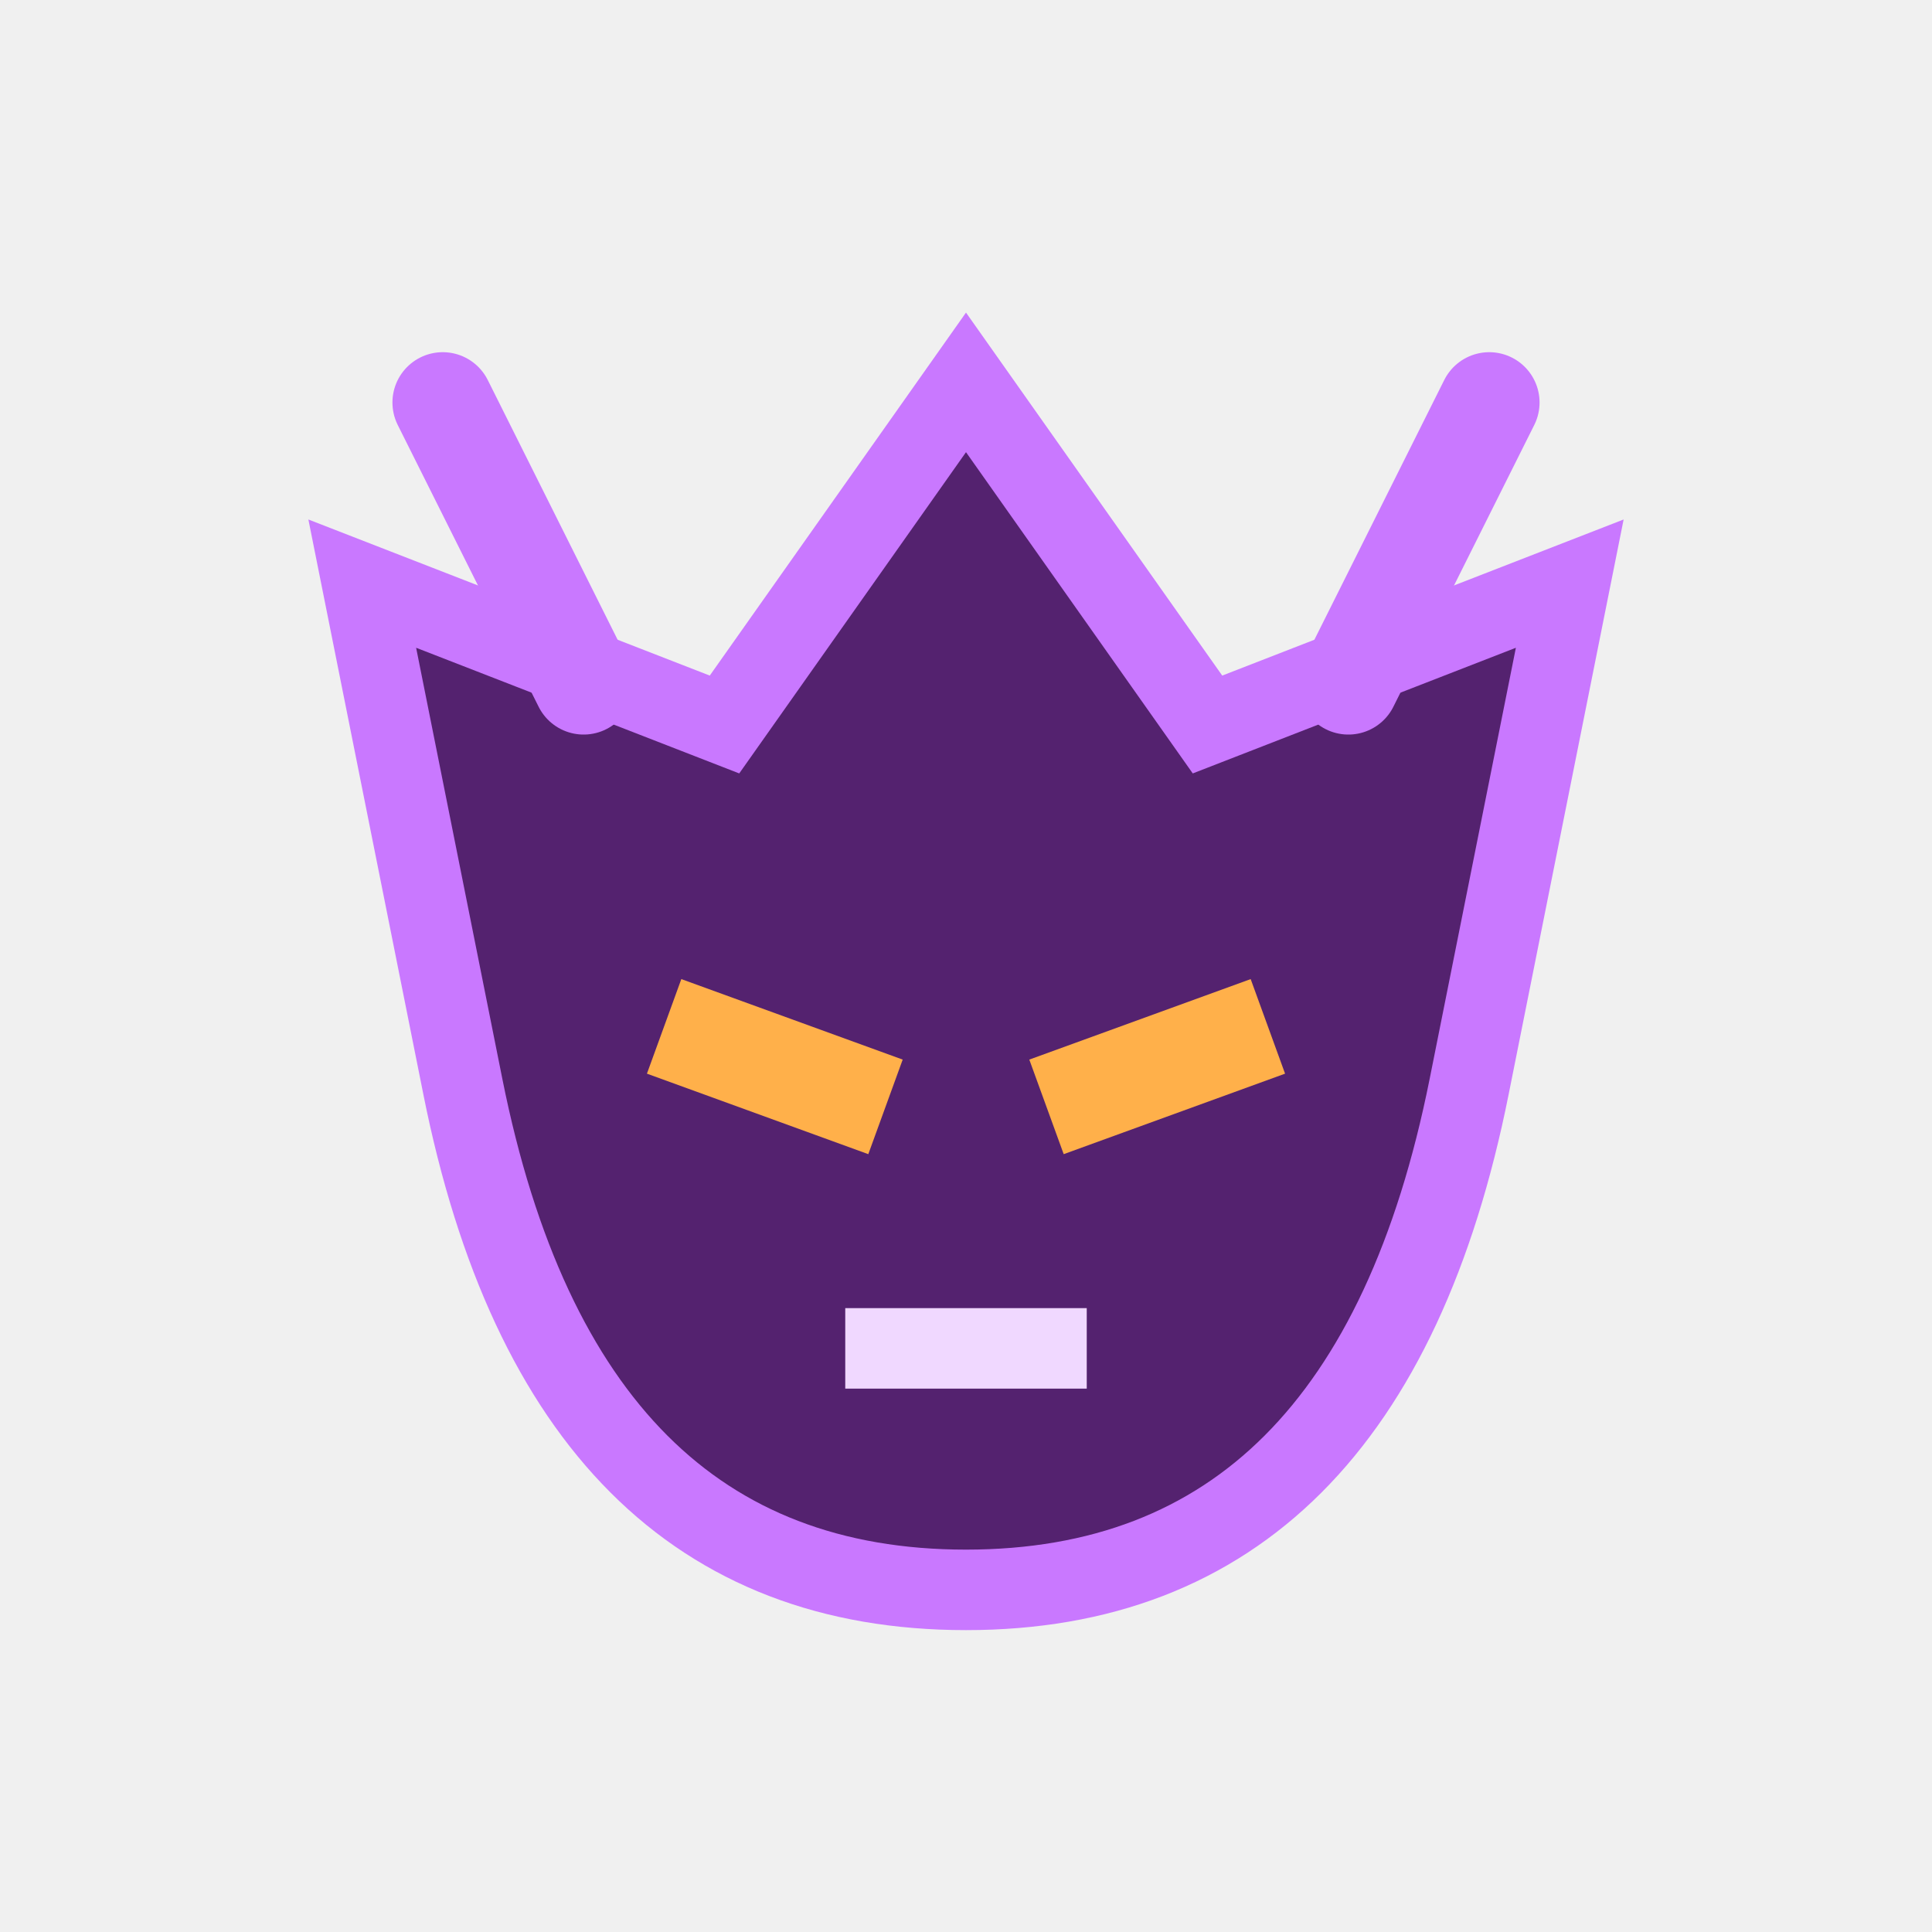
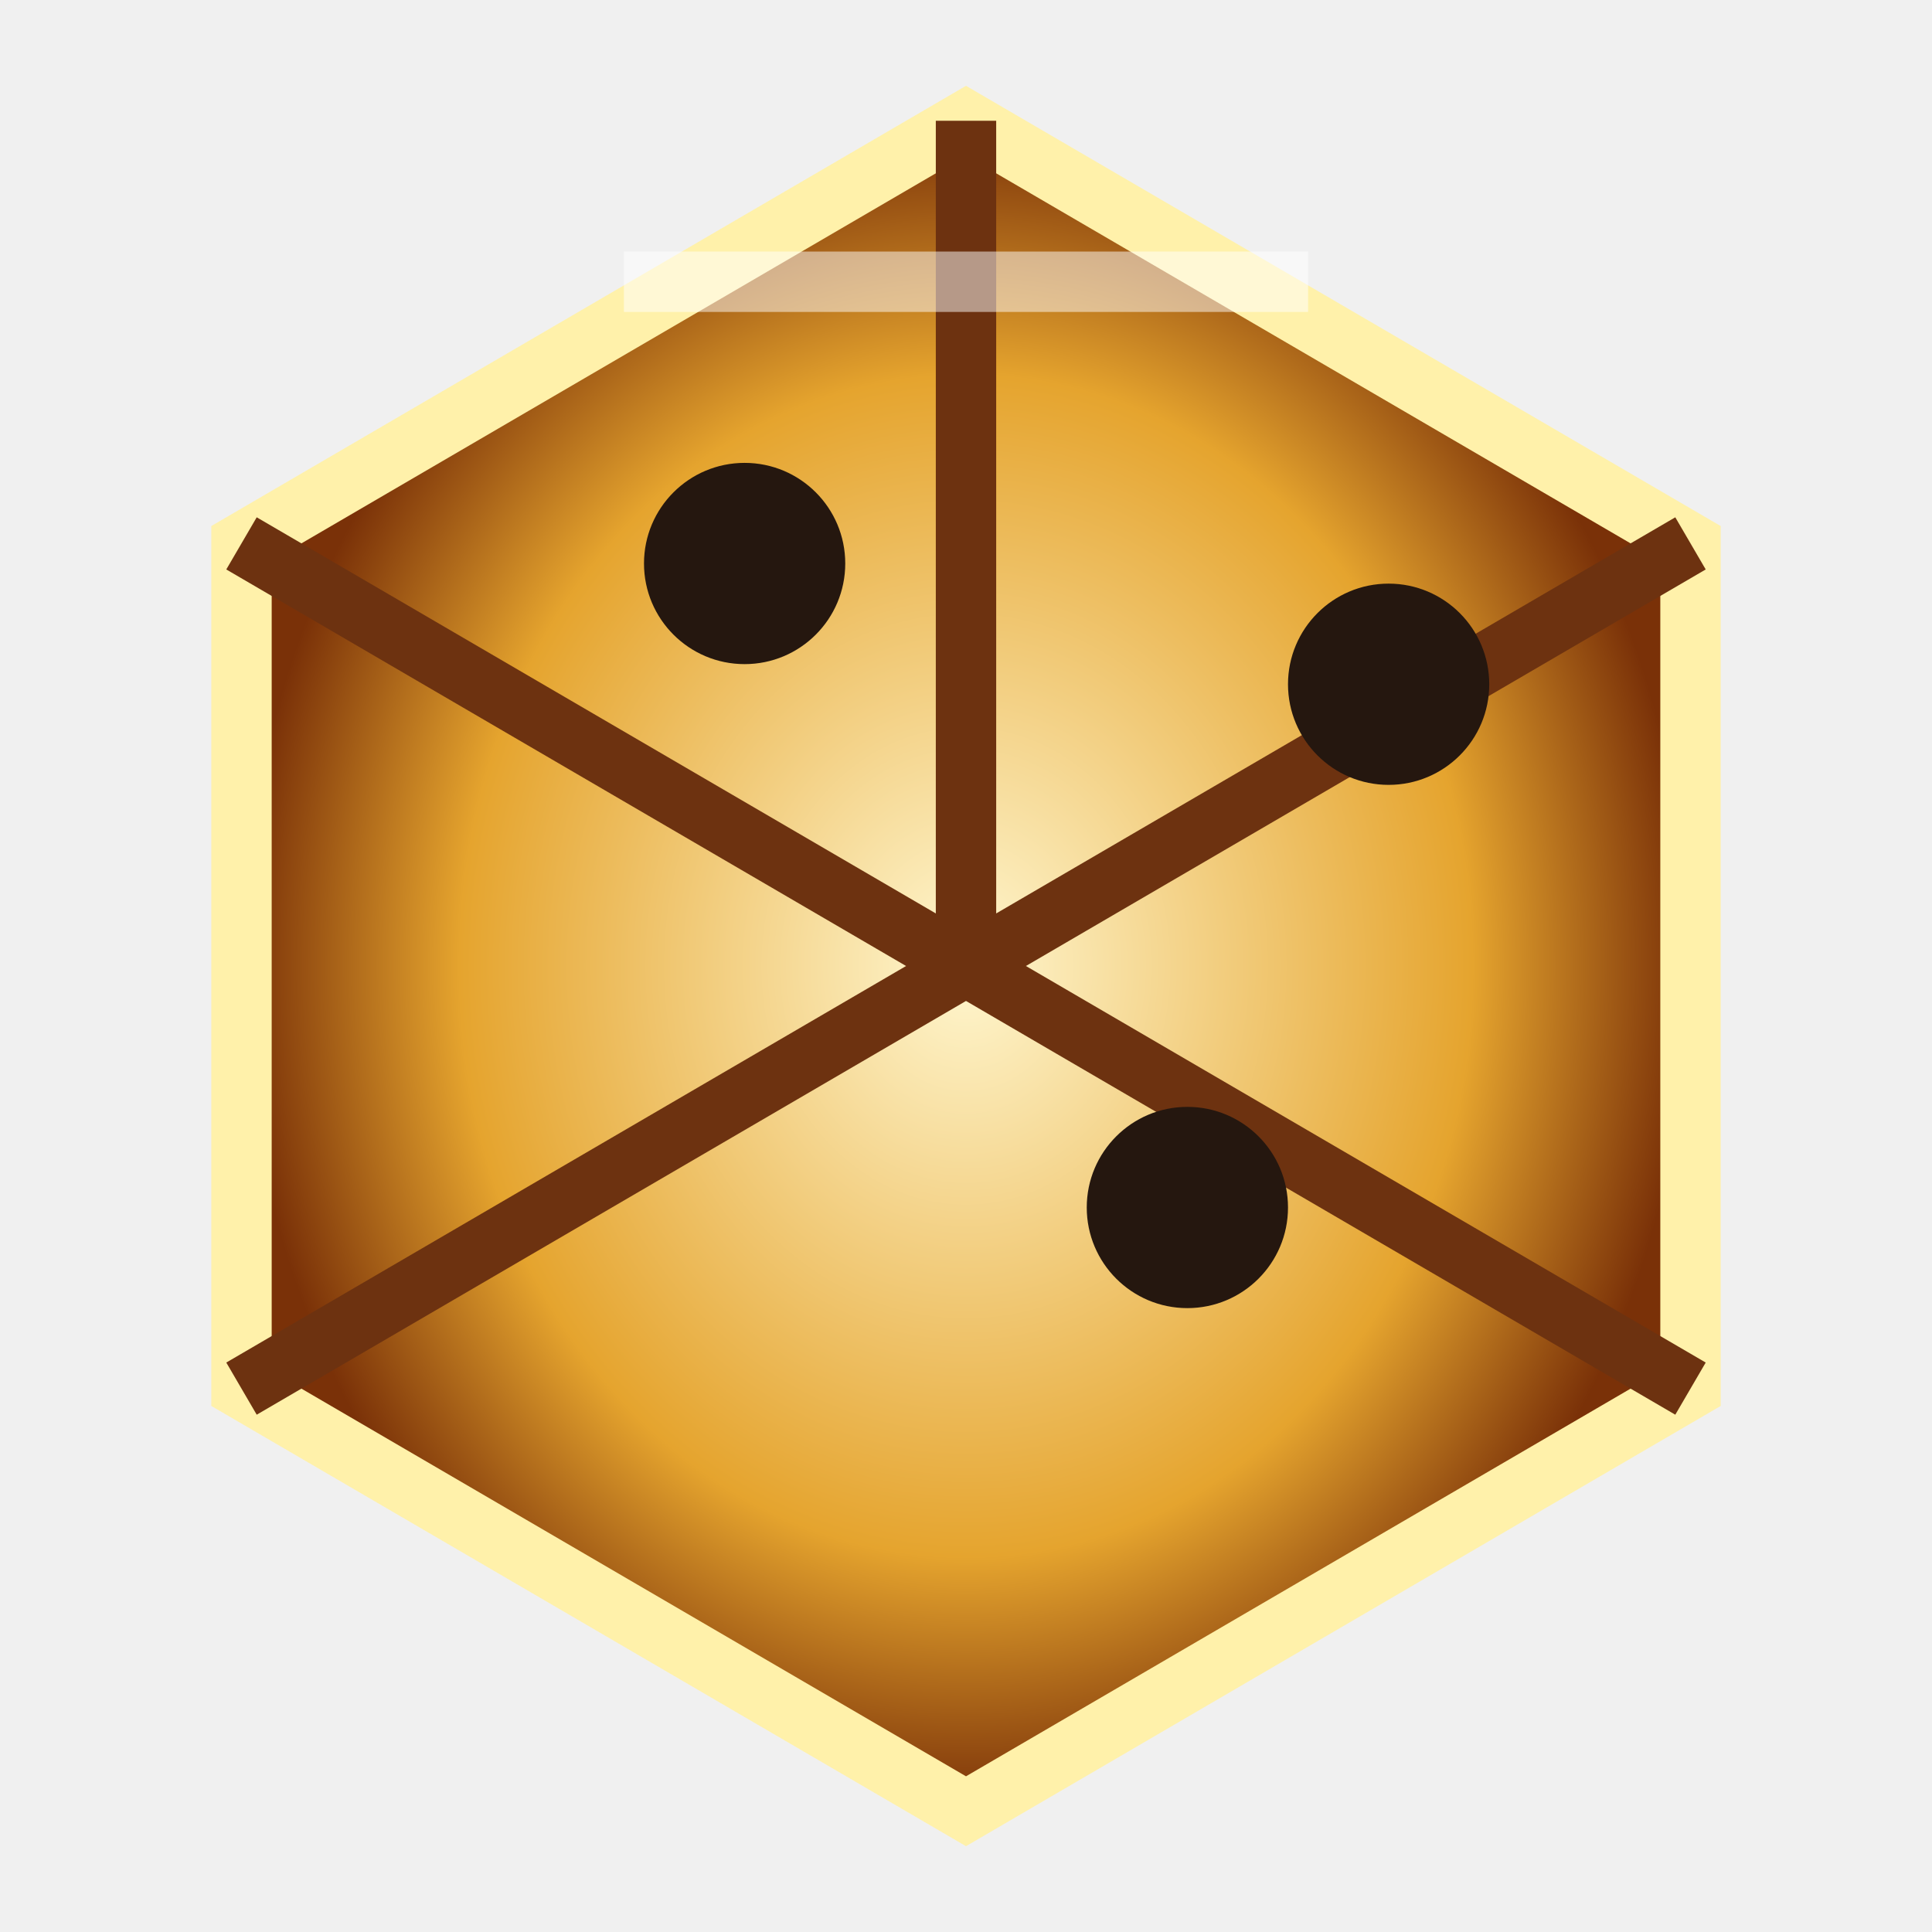
- <svg xmlns="http://www.w3.org/2000/svg" width="96" height="96" viewBox="0 0 96 96">
-   <path d="M18 29l18 7 12-17 12 17 18-7-5 25q-5 25-25 25t-25-25z" fill="#54226f" stroke="#c978ff" stroke-width="4" />
-   <path d="M33 51l11 4M63 51l-11 4" stroke="#ffb04a" stroke-width="5" />
-   <path d="M42 67h12" stroke="#f0d8ff" stroke-width="4" />
-   <path d="M29 34l-7-14M67 34l7-14" stroke="#c978ff" stroke-width="5" stroke-linecap="round" />
+ <svg xmlns="http://www.w3.org/2000/svg" width="96" height="96">
+   <defs>
+     <radialGradient id="b">
+       <stop stop-color="#fff7d0" />
+       <stop offset=".7" stop-color="#e5a42e" />
+       <stop offset="1" stop-color="#7a3108" />
+     </radialGradient>
+   </defs>
+   <path d="M48 6 84 27v42L48 90 12 69V27Z" fill="url(#b)" stroke="#fff1aa" stroke-width="3" />
+   <path d="M48 6v42M12 27l36 21 36-21M12 69l36-21 36 21" fill="none" stroke="#6d3210" stroke-width="3" />
+   <circle cx="37" cy="28" r="5" fill="#25170f" />
+   <circle cx="59" cy="60" r="5" fill="#25170f" />
+   <circle cx="69" cy="34" r="5" fill="#25170f" />
+   <path d="M31 14h34" stroke="#fff" stroke-width="3" opacity=".5" />
</svg>
